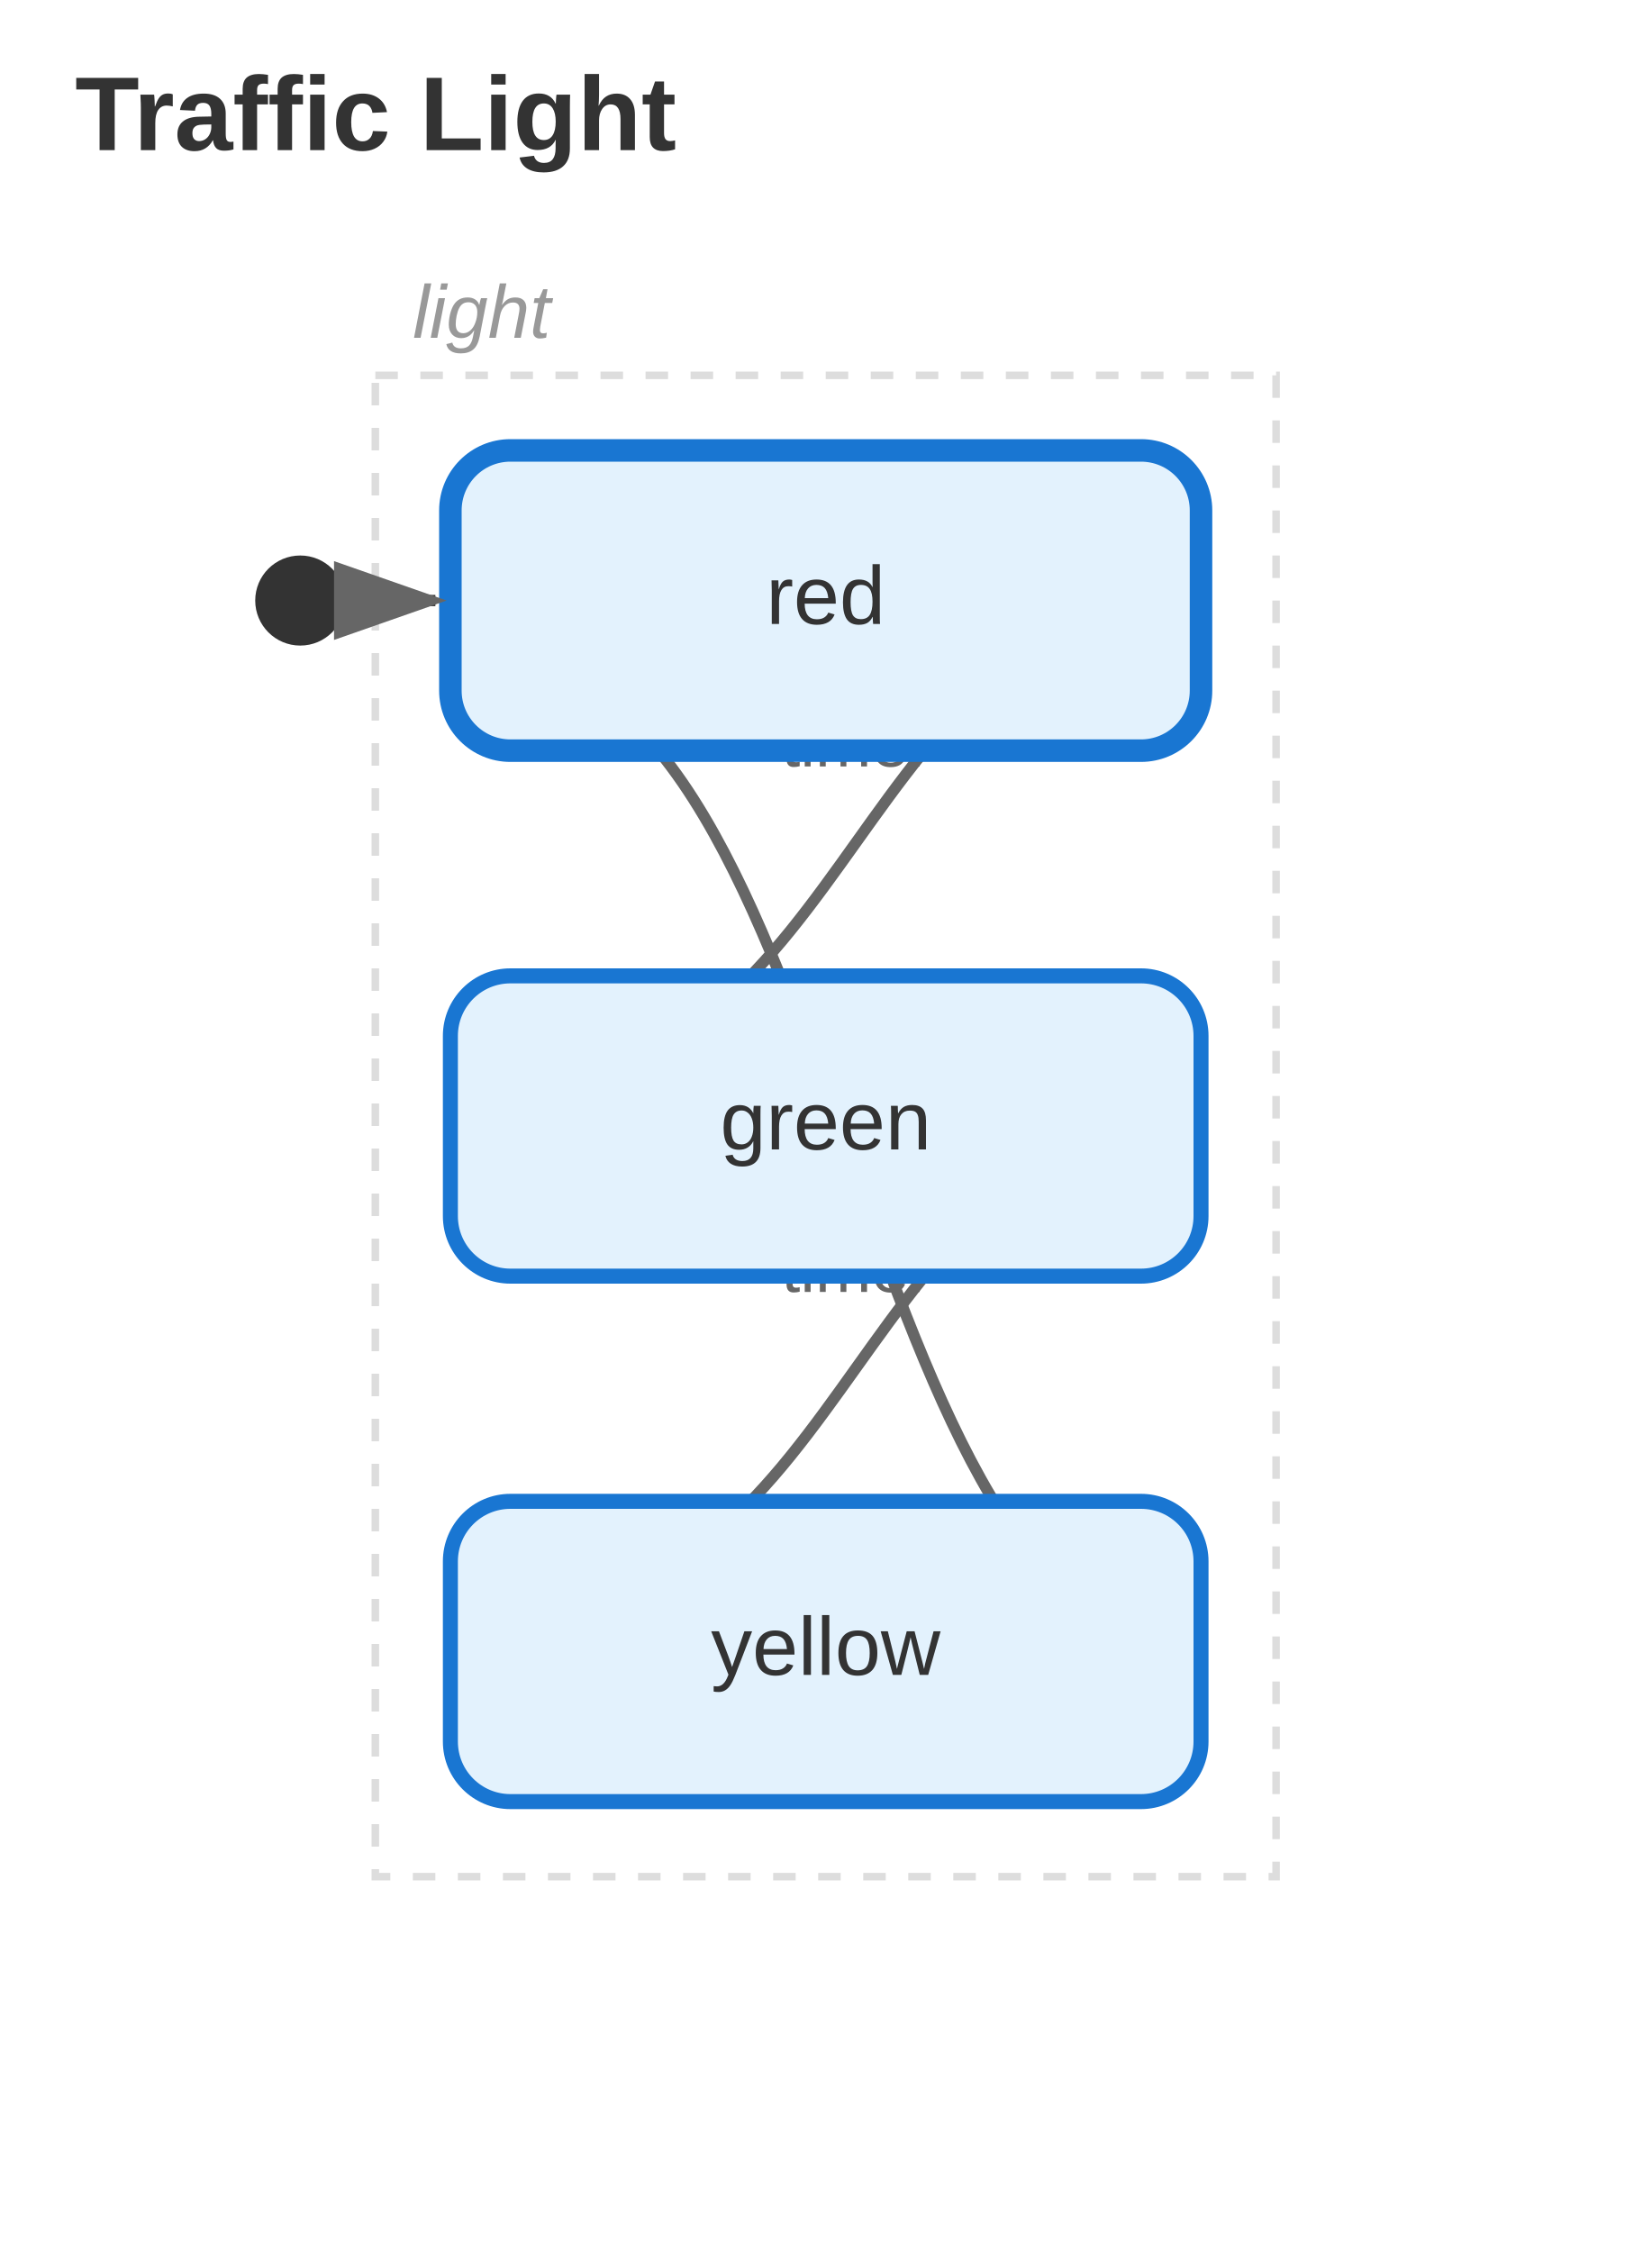
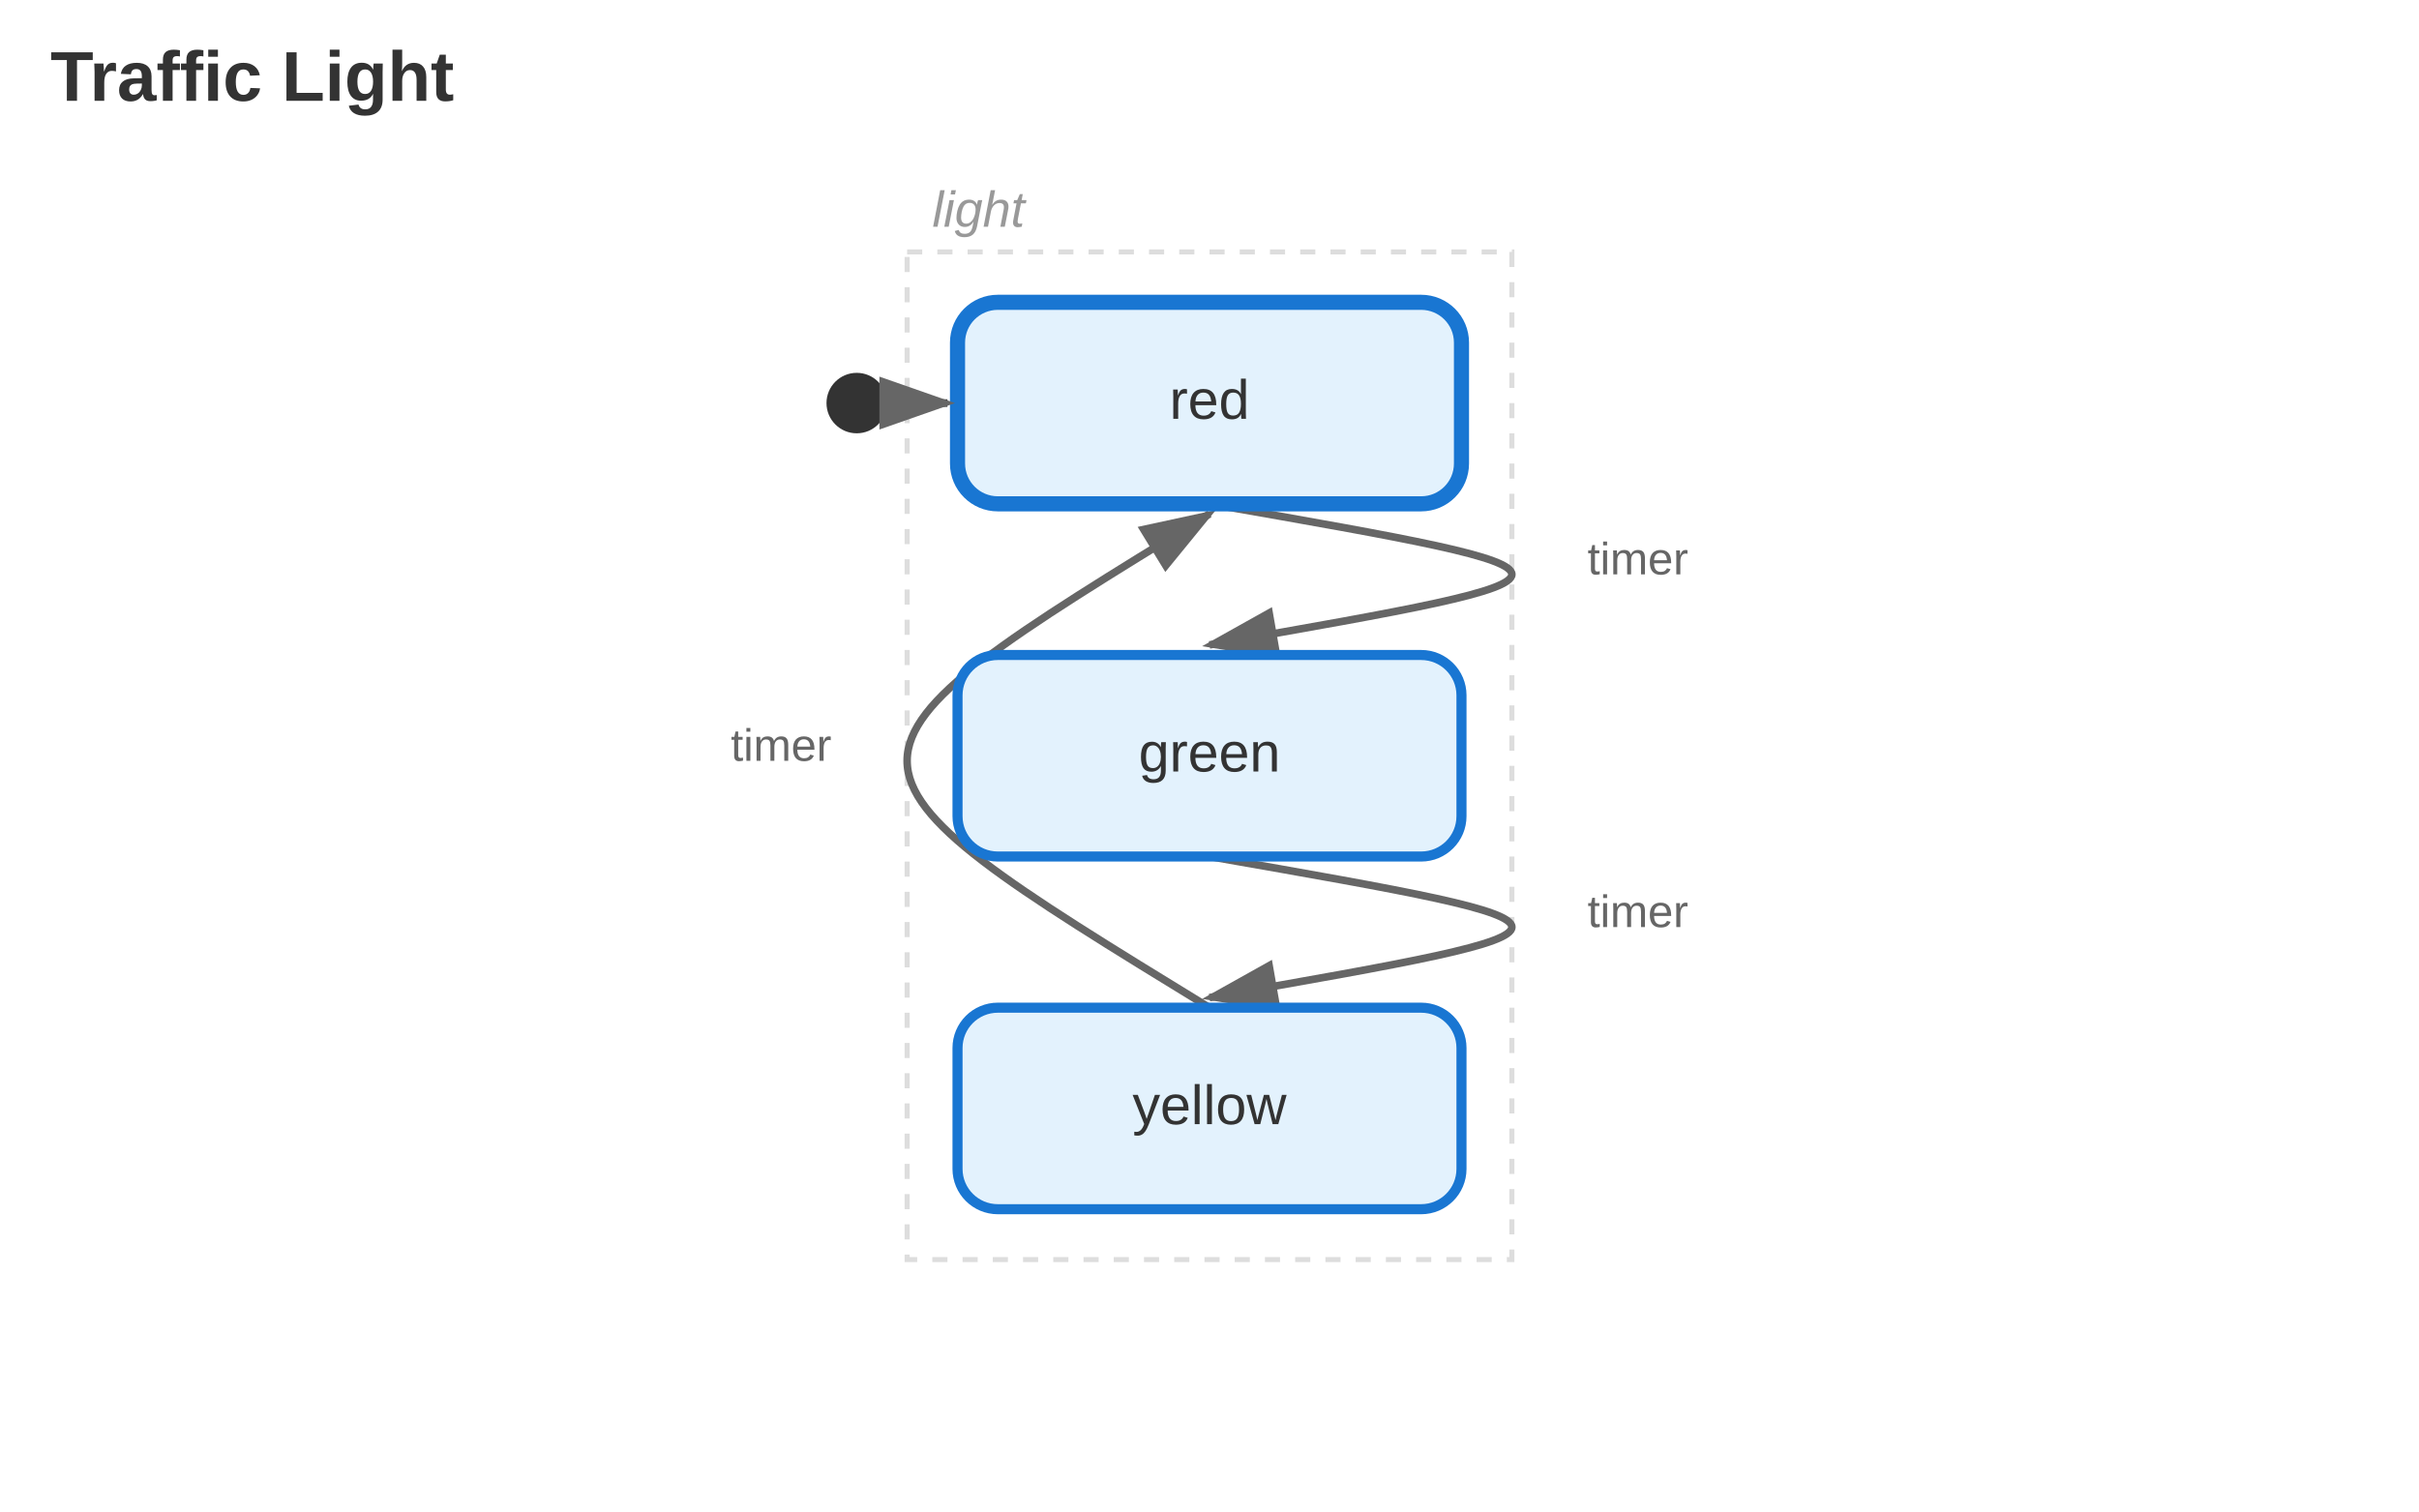
- <svg xmlns="http://www.w3.org/2000/svg" viewBox="-110.0 -80.0 220.0 300.0" width="220" height="300">
+ <svg xmlns="http://www.w3.org/2000/svg" viewBox="-240.0 -80.0 480.0 300.0" width="480" height="300">
  <defs>
    <style>.state { stroke-width: 2; rx: 8; }.state-initial { stroke-width: 3; }.state-composite { stroke-dasharray: 5,3; }.transition { stroke: #666; stroke-width: 1.5; fill: none; }.transition-self { stroke: #999; }.arrowhead { fill: #666; }.initial-marker { fill: #333; }.state-label { font-family: system-ui, Arial; font-size: 11px; fill: #333; text-anchor: middle; dominant-baseline: middle; }.event-label { font-family: system-ui, Arial; font-size: 9px; fill: #666; text-anchor: middle; }.region-label { font-family: system-ui, Arial; font-size: 10px; fill: #999; font-style: italic; }.region-box { fill: none; stroke: #ddd; stroke-width: 1; stroke-dasharray: 3,3; }.chart-title { font-family: system-ui, Arial; font-size: 14px; font-weight: bold; fill: #333; }</style>
    <marker id="sm-arrowhead" markerWidth="10" markerHeight="7" refX="9" refY="3.5" orient="auto">
      <polygon points="0 0, 10 3.5, 0 7" class="arrowhead" />
    </marker>
  </defs>
-   <text x="-100.0" y="-60.0" class="chart-title">Traffic Light</text>
+   <text x="-230.0" y="-60.0" class="chart-title">Traffic Light</text>
  <rect x="-60.0" y="-30.0" width="120.0" height="200.0" class="region-box" />
  <text x="-55.0" y="-35.0" class="region-label">light</text>
-   <path d="M 50.0 0.0 C 4.1 0.0 4.1 64.3 -41.8 64.3" class="transition" marker-end="url(#sm-arrowhead)" />
-   <text x="4.1" y="22.1" class="event-label">timer</text>
-   <path d="M 50.0 70.0 C 4.1 70.0 4.1 134.3 -41.8 134.3" class="transition" marker-end="url(#sm-arrowhead)" />
-   <text x="4.1" y="92.1" class="event-label">timer</text>
-   <path d="M 50.0 140.0 C 2.9 140.0 2.9 8.1 -44.2 8.1" class="transition" marker-end="url(#sm-arrowhead)" />
-   <text x="2.9" y="64.1" class="event-label">timer</text>
+   <path d="M 0.0 20.0 C 80.0 34.0 80.0 34.0 0.0 48.0" class="transition" marker-end="url(#sm-arrowhead)" />
+   <text x="85.0" y="34.0" class="event-label">timer</text>
+   <path d="M 0.0 90.0 C 80.0 104.0 80.0 104.0 0.0 118.0" class="transition" marker-end="url(#sm-arrowhead)" />
+   <text x="85.0" y="104.0" class="event-label">timer</text>
+   <path d="M 0.0 120.0 C -80.0 71.0 -80.0 71.0 0.0 22.0" class="transition" marker-end="url(#sm-arrowhead)" />
+   <text x="-85.0" y="71.0" class="event-label" text-anchor="end">timer</text>
  <rect x="-50.0" y="120.0" width="100.0" height="40.0" rx="8" fill="#e3f2fd" stroke="#1976d2" class="state" />
  <text x="0.0" y="140.0" class="state-label">yellow</text>
  <rect x="-50.0" y="50.0" width="100.0" height="40.0" rx="8" fill="#e3f2fd" stroke="#1976d2" class="state" />
  <text x="0.0" y="70.0" class="state-label">green</text>
  <rect x="-50.0" y="-20.0" width="100.0" height="40.0" rx="8" fill="#e3f2fd" stroke="#1976d2" class="state state-initial" />
  <text x="0.0" y="0.0" class="state-label">red</text>
  <circle cx="-70.0" cy="0.0" r="6" class="initial-marker" />
  <line x1="-62.0" y1="0.0" x2="-52.0" y2="0.0" stroke="#333" stroke-width="1.5" marker-end="url(#sm-arrowhead)" />
</svg>
